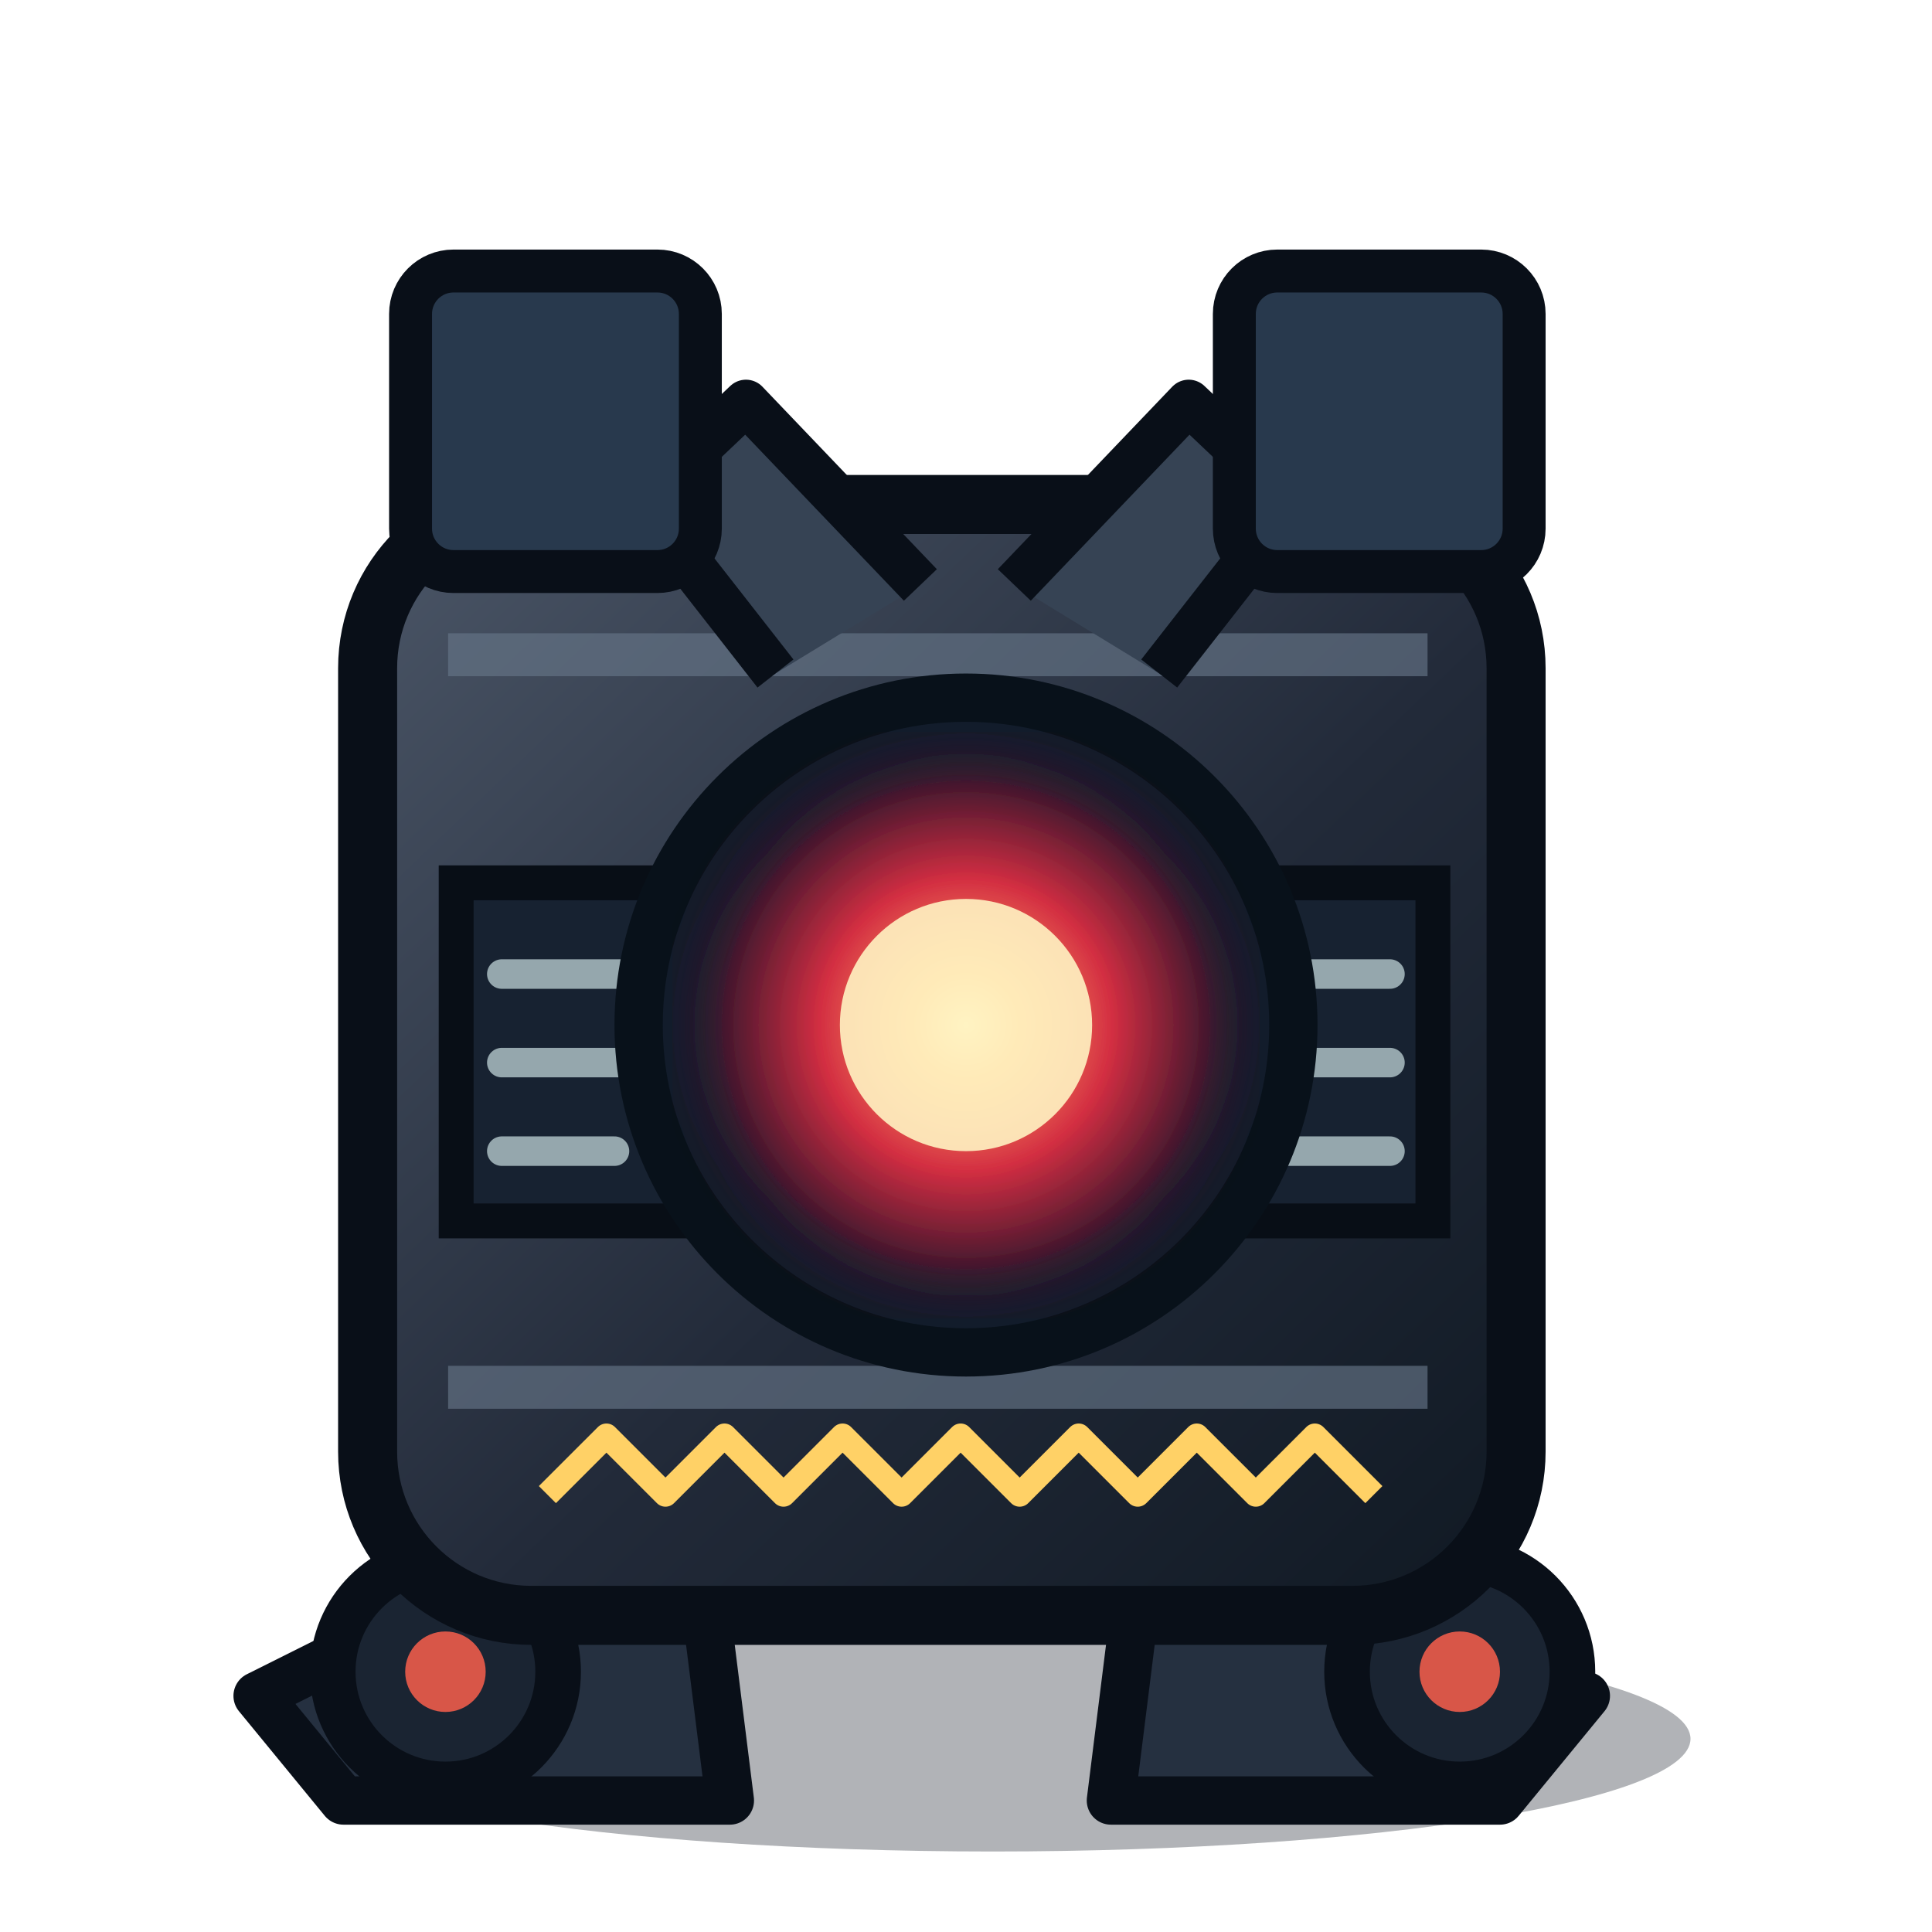
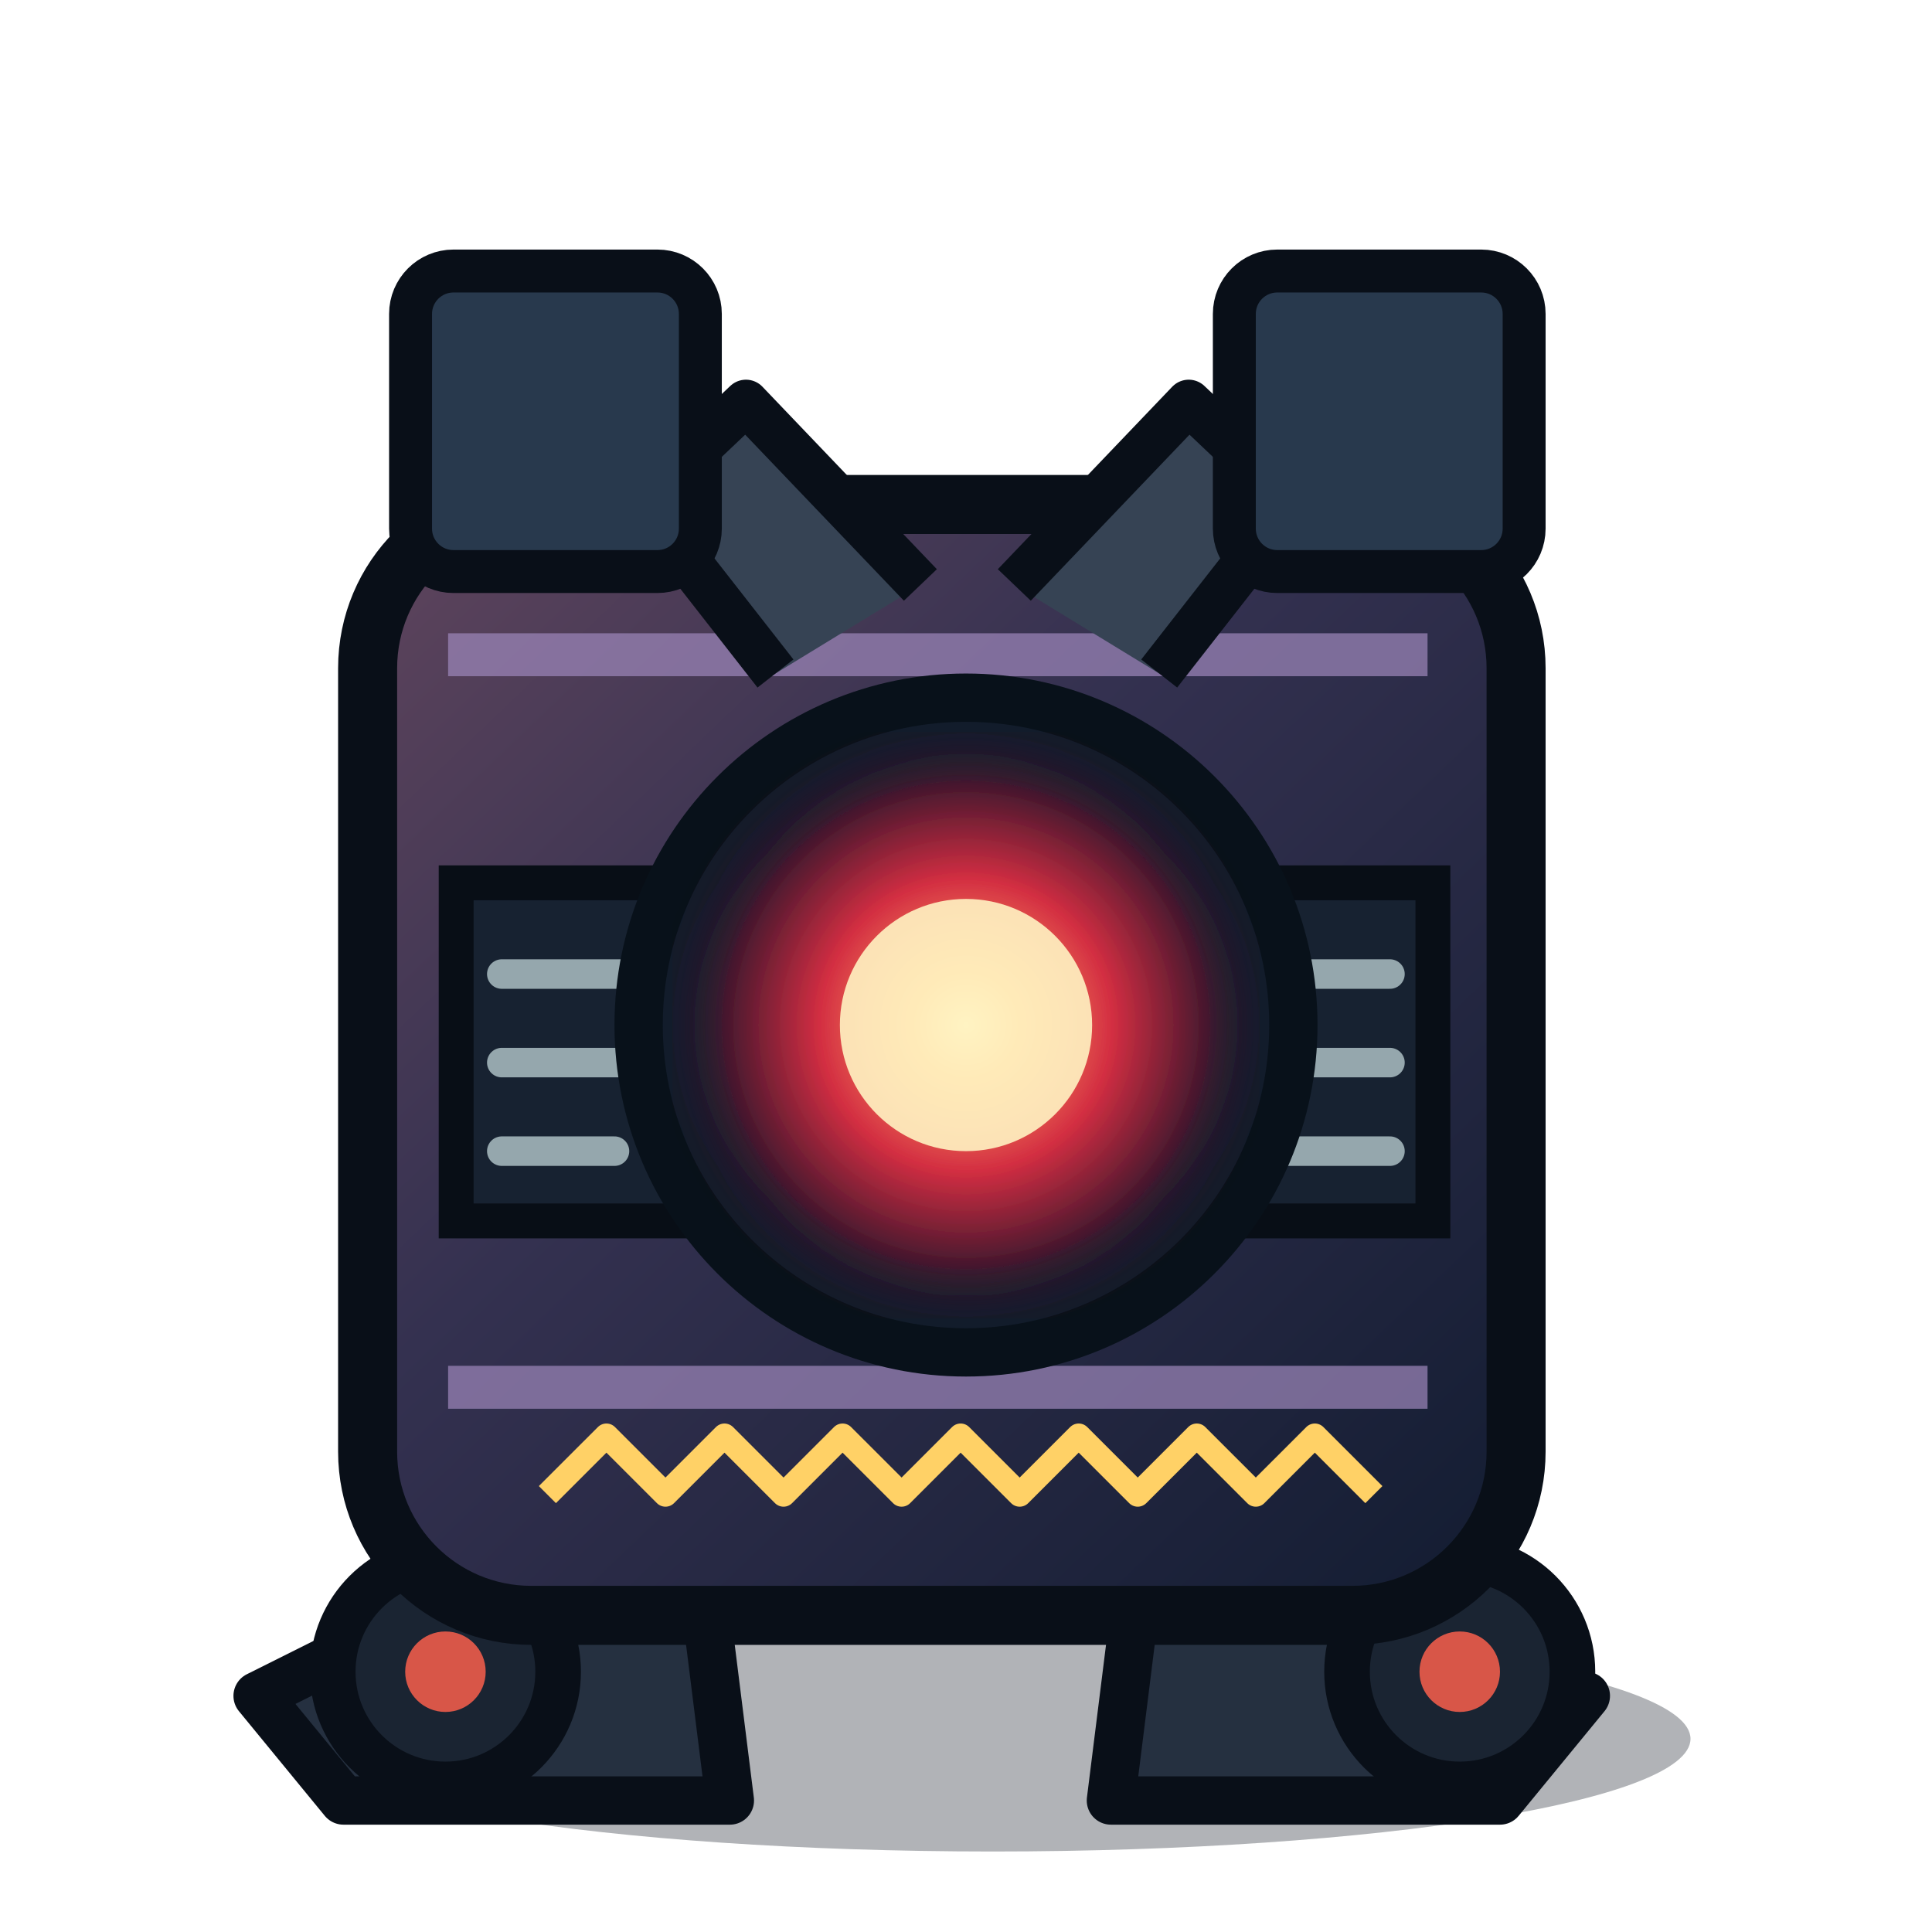
<svg xmlns="http://www.w3.org/2000/svg" viewBox="0 0 720 720">
  <defs>
    <linearGradient id="cabinet" x1="0" x2="1" y1="0" y2="1">
-       <stop stop-color="#4b5667" />
-       <stop offset=".55" stop-color="#222a39" />
-       <stop offset="1" stop-color="#101923" />
+       <stop stop-color="#60455d" />
+       <stop offset=".4" stop-color="#343150" />
+       <stop offset="1" stop-color="#121c31" />
    </linearGradient>
    <linearGradient id="warning" x1="0" x2="1">
      <stop stop-color="#ff765b" />
      <stop offset="1" stop-color="#9c1733" />
    </linearGradient>
    <radialGradient id="core">
      <stop stop-color="#fff4c2" />
      <stop offset=".22" stop-color="#ff9c5c" />
      <stop offset=".6" stop-color="#d32e42" />
      <stop offset="1" stop-color="#42172d" />
    </radialGradient>
    <filter id="glow">
      <feGaussianBlur stdDeviation="13" result="b" />
      <feMerge>
        <feMergeNode in="b" />
        <feMergeNode in="SourceGraphic" />
      </feMerge>
    </filter>
  </defs>
  <ellipse cx="370" cy="648" rx="260" ry="42" fill="#08111b" opacity=".32" />
  <path d="M166 597l-70 35 32 39h144l-9-72zM513 597l78 35-32 39H414l9-72z" fill="#253040" stroke="#090f18" stroke-width="18" stroke-linejoin="round" />
  <circle cx="166" cy="623" r="42" fill="#1a2432" stroke="#090f18" stroke-width="17" />
  <circle cx="166" cy="623" r="15" fill="#d85648" />
  <circle cx="544" cy="623" r="42" fill="#1a2432" stroke="#090f18" stroke-width="17" />
  <circle cx="544" cy="623" r="15" fill="#d85648" />
  <rect x="137" y="188" width="428" height="414" rx="61" fill="url(#cabinet)" stroke="#090f18" stroke-width="22" />
-   <path d="M167 244h365M167 517h365" stroke="#657487" stroke-width="16" opacity=".65" />
+   <path d="M167 244h365M167 517h365" stroke="#9b85b8" stroke-width="16" opacity=".72" />
  <path d="M170 329h96v126h-96zM456 329h78v126h-78z" fill="#172231" stroke="#080e16" stroke-width="13" />
  <path d="M187 363h61M187 396h61M187 429h42M473 363h45M473 396h45M473 429h45" stroke="#95a7ad" stroke-width="11" stroke-linecap="round" />
  <circle cx="360" cy="382" r="122" fill="#121c2b" stroke="#08111a" stroke-width="18" />
  <circle cx="360" cy="382" r="91" fill="url(#core)" filter="url(#glow)" />
  <circle cx="360" cy="382" r="47" fill="#fff3c2" opacity=".9" />
  <path d="M289 251l-50-64 39-37 65 68M432 251l50-64-39-37-65 68" fill="#364354" stroke="#090f18" stroke-width="17" stroke-linejoin="round" />
  <rect x="153" y="101" width="108" height="112" rx="16" fill="#28394d" stroke="#090f18" stroke-width="16" />
  <rect x="460" y="101" width="108" height="112" rx="16" fill="#28394d" stroke="#090f18" stroke-width="16" />
-   <path d="M180 146h53M488 146h53" stroke="#ff775b" stroke-width="15" stroke-linecap="round" filter="url(#glow)" />
-   <path d="M176 557h368" stroke="url(#warning)" stroke-width="25" stroke-linecap="round" />
+   <path d="M180 146h53M488 146h53" stroke="#ffcf5c" stroke-width="15" stroke-linecap="round" filter="url(#glow)" />
+   <path d="M176 557h368" stroke="url(#warning)" stroke-width="27" stroke-linecap="round" filter="url(#glow)" />
  <path d="M204 557l22-22 22 22 22-22 22 22 22-22 22 22 22-22 22 22 22-22 22 22 22-22 22 22 22-22 22 22" fill="none" stroke="#ffd166" stroke-width="9" stroke-linejoin="round" />
</svg>
